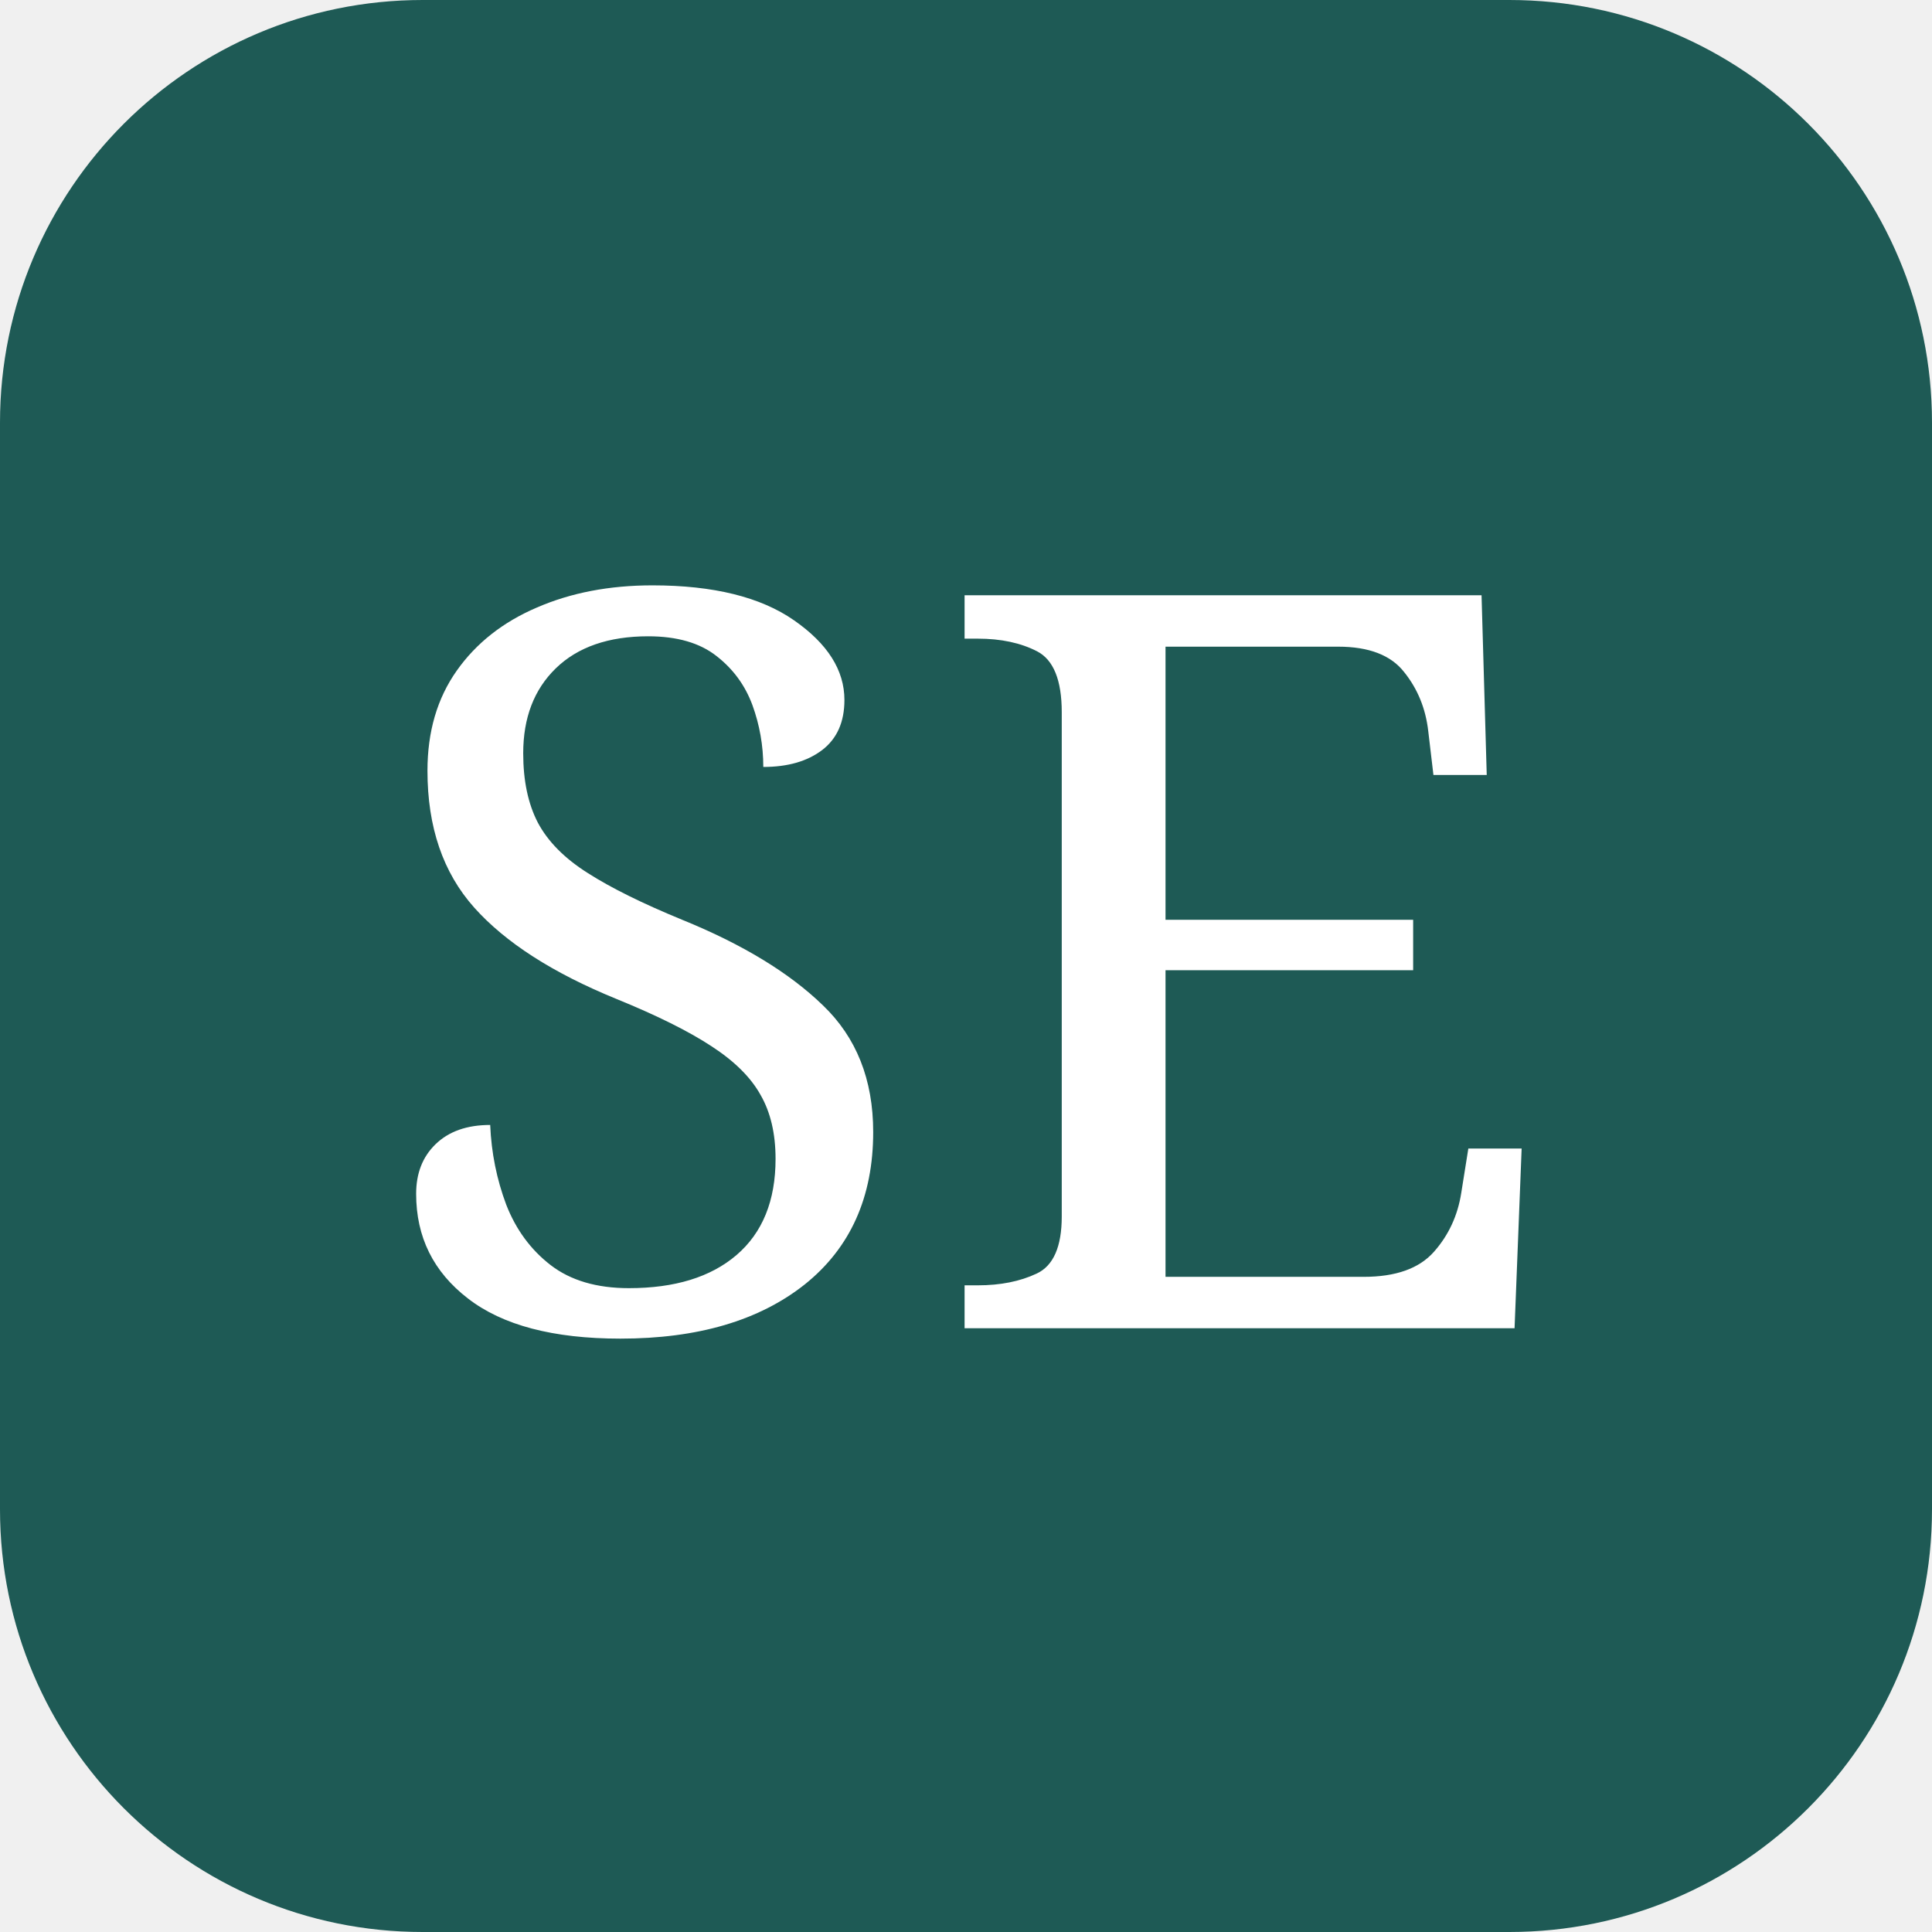
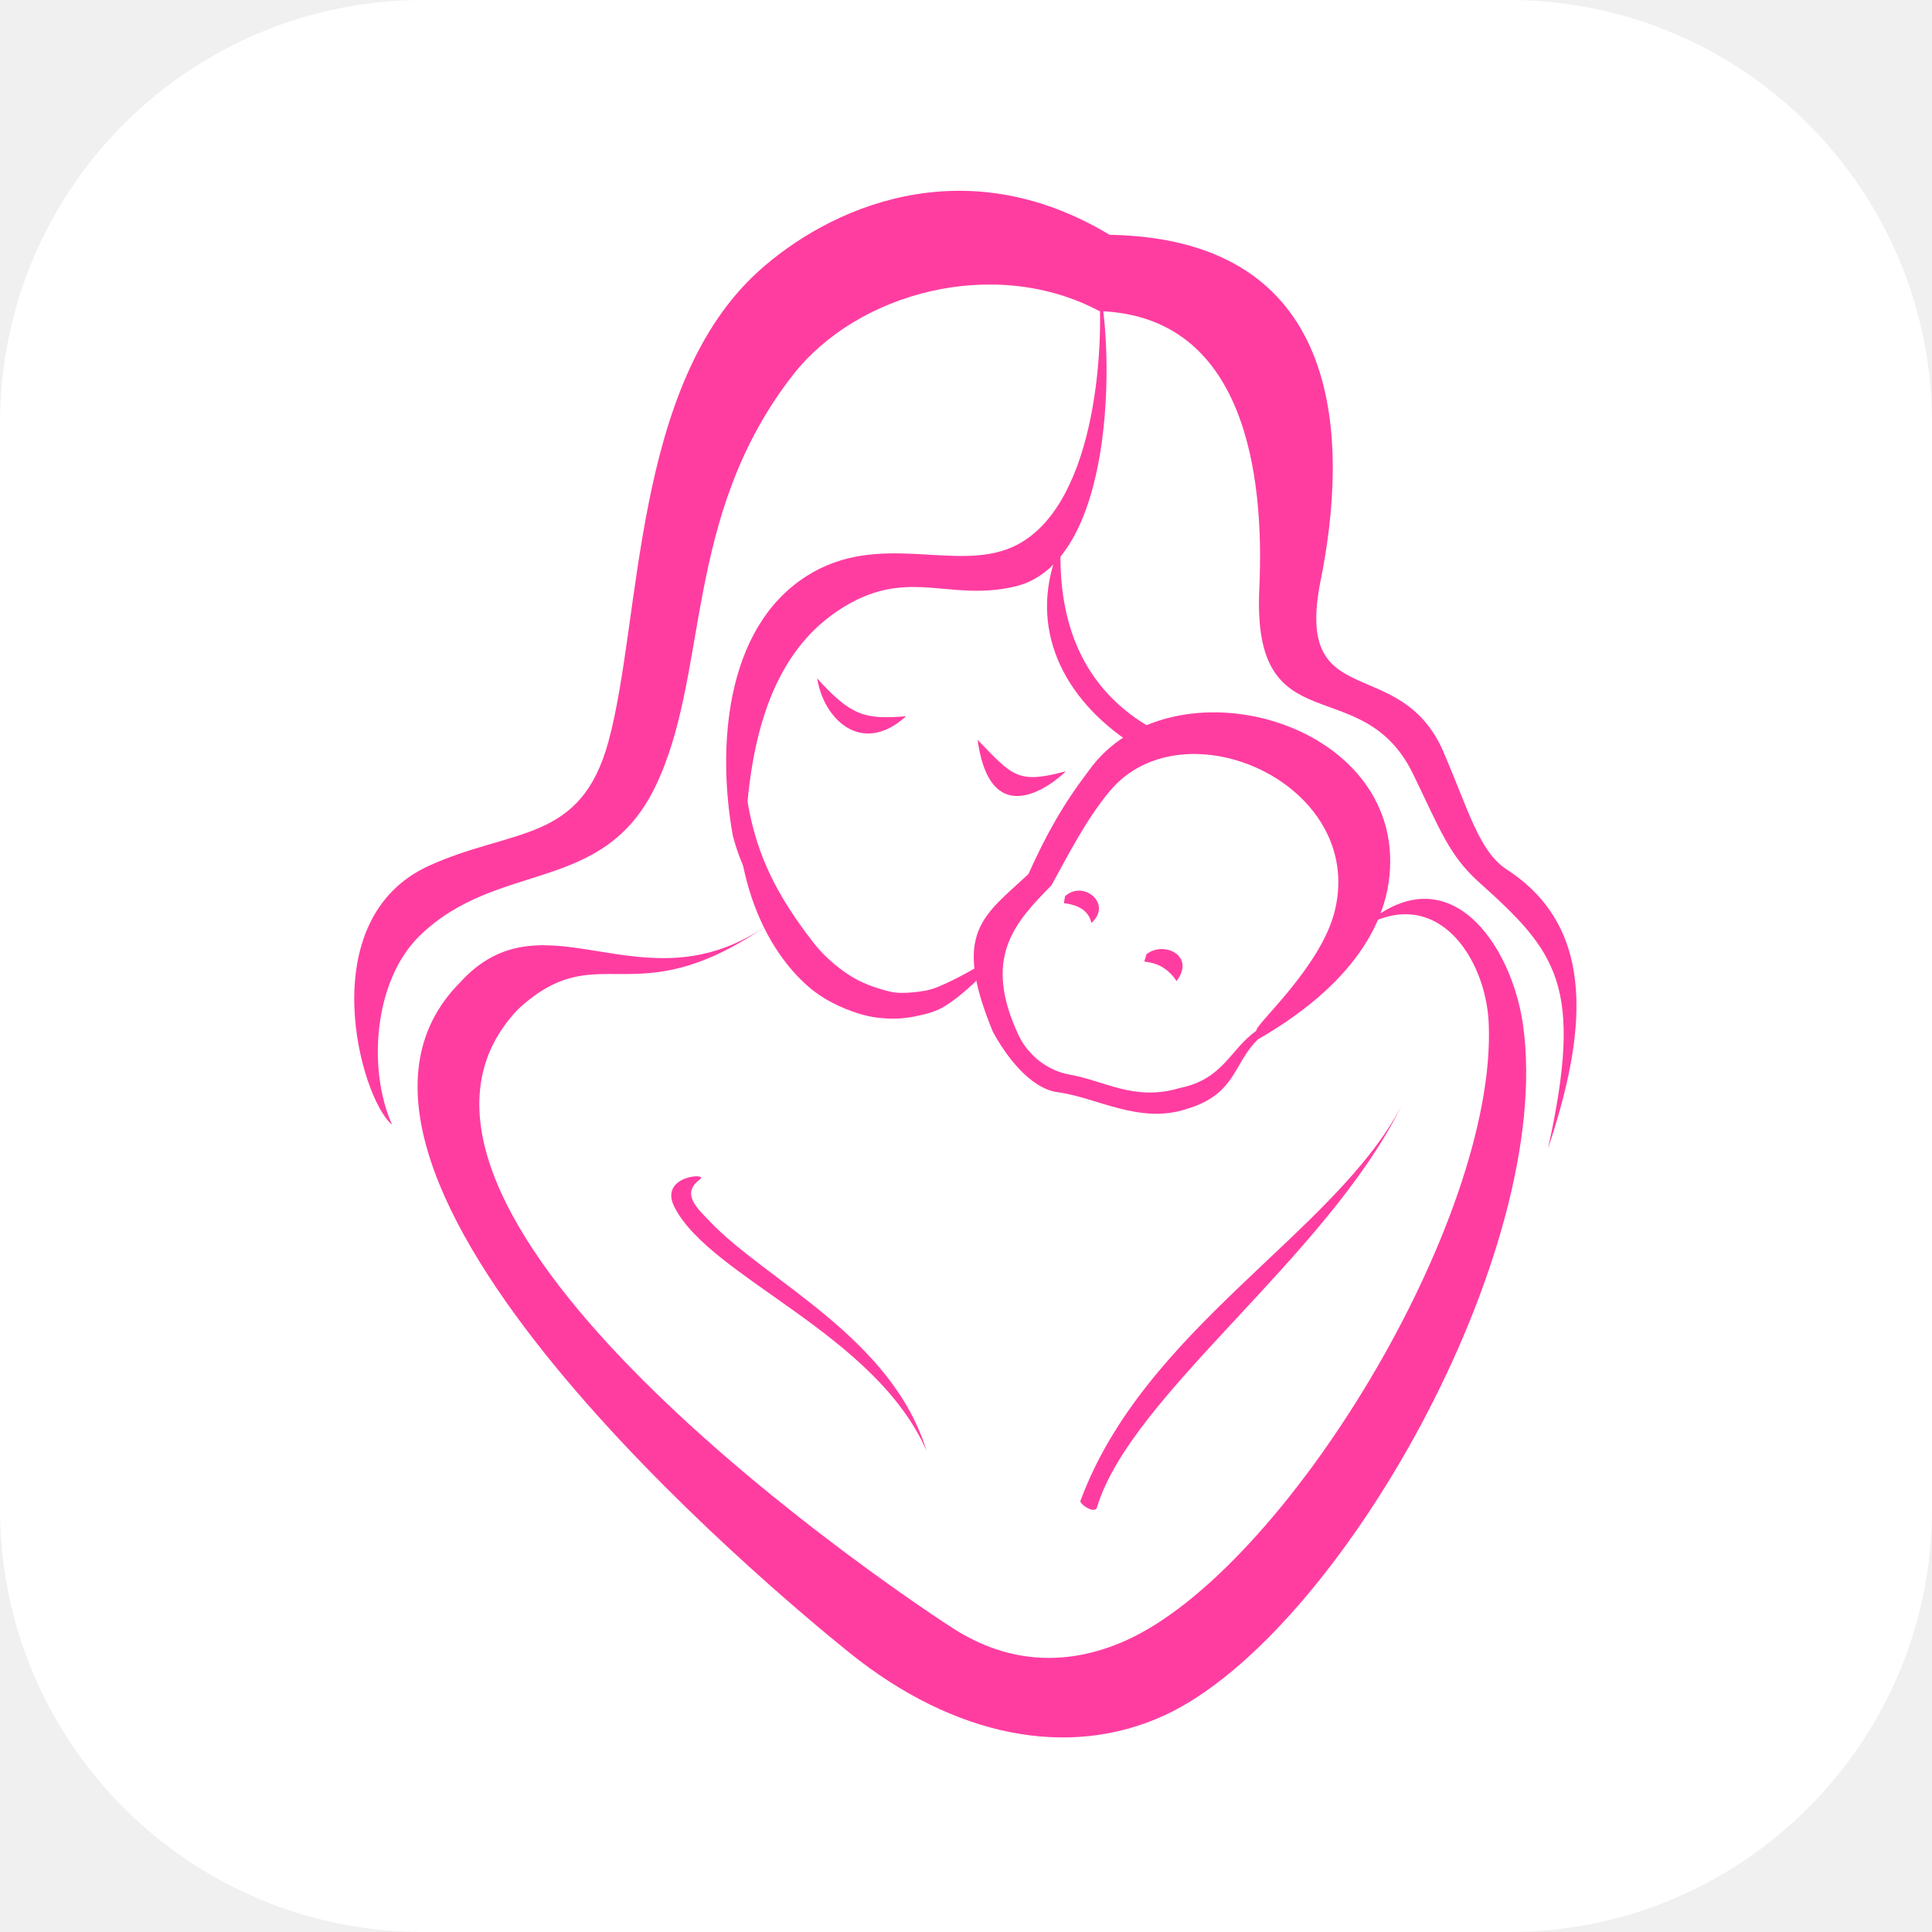
- <svg xmlns="http://www.w3.org/2000/svg" viewBox="0 0 64 64">
-   <rect width="64" height="64" rx="14" fill="#1e5a55" />
-   <text x="32" y="44" font-family="Georgia, serif" font-size="34" font-weight="500" fill="#ffffff" text-anchor="middle">SE</text>
+ <svg xmlns="http://www.w3.org/2000/svg" viewBox="0 0 420 420">
+   <rect width="420" height="420" rx="92" fill="#ffffff" />
+   <g transform="translate(77.0 41.5)" fill="#ff3da1" fill-rule="evenodd">
+     <path d="m 196.51,184.42 c -5.48,5.19 -4.66,12 -15.73,15.22 -10.1,3.28 -19.56,-2.62 -27.8,-3.69 -6.02,-0.78 -11.34,-7.95 -14.16,-13.2 -8.89,-21.58 -2.13,-25.03 7.73,-34.21 3.95,-8.7 7.38,-14.92 13.15,-22.52 17.66,-24.78 68.78,-11.1 65.36,22.9 -0.78,7.75 -5.17,22.02 -28.54,35.5 z m -0.36,-1.87 c -0.7,-0.94 14.08,-13.76 17.05,-26.15 6.65,-27.69 -33.1,-45.09 -49,-25.85 -5.12,6.19 -8.73,13.34 -12.6,20.38 -7.92,8.09 -15.19,15.68 -7.09,32.78 2.11,4.3 6.26,7.56 11.02,8.4 7.71,1.36 14.12,5.86 23.91,2.92 9.54,-1.94 10.83,-8.28 16.7,-12.48 z" />
+     <path d="m 89.27,160 c -28.96,19.69 -36.1,1.66 -53.68,17.93 -39.89,42.05 74.33,121.45 94.55,134.53 12.56,8.07 25.39,8.09 37.46,2.74 34.52,-15.3 80.82,-91.14 79.04,-134.18 -0.59,-14.26 -11.35,-30.57 -27.63,-20.81 18.76,-16.9 32.63,3.58 35.09,21.15 6.91,49.34 -40.23,132.46 -77.74,149.94 -21.19,9.87 -46.18,4.57 -68.56,-13.4 -17.1,-13.73 -125.84,-104.36 -84.86,-145.75 18.38,-20.3 39.27,5.99 66.32,-12.15 z" />
+     <path d="m 100.65,105.99 c 7.41,8.18 10.39,8.94 19.32,8.22 -9.58,8.68 -17.88,0.75 -19.32,-8.22 z" />
+     <path d="m 135.52,119.33 c 7.63,7.89 8.71,9.66 19.15,6.85 0.07,0.1 -16.03,15.75 -19.15,-6.85 z" />
+     <path d="m 161.82,19.96 c 3.5,15.15 3.6,60.97 -18.21,66.05 -14.76,3.44 -23.58,-4.67 -38.45,5.25 -16.16,10.77 -19.44,31.99 -20.23,49.86 1.75,8.47 3.92,13.15 6.48,15.6 -3.81,-2.95 -7.4,-9.87 -9.12,-16.65 -3.32,-18.44 -1.96,-44.84 16.03,-56.32 15.7,-10.02 32.23,-0.76 44.75,-6.32 17.78,-7.9 20.13,-42.23 18.75,-57.48 z" />
+     <path d="m 153.58,76.91 c -0.63,16.59 4.54,31.49 20.29,40.19 1.88,1.04 -0.98,5.75 -6.09,2.22 -14.57,-10.08 -21.59,-25.76 -14.2,-42.41 z" />
+     <path d="m 236.81,122.01 c 5.47,12.65 7.72,21.61 13.8,25.55 20.03,12.98 16.97,36.51 8.9,60.67 7.88,-35.63 1.89,-42.79 -15.04,-57.99 -6.42,-5.76 -8.39,-11.34 -14.27,-23.46 -11.09,-22.85 -35.04,-5.88 -33.44,-40.26 1.17,-25.05 -3.14,-59.32 -34.74,-60.38 -22.81,-12.13 -52.66,-4.09 -66.68,13.92 -24.11,30.97 -17.99,65.04 -29.93,89.55 -11.44,23.49 -34.19,15.78 -51.19,32.33 -9.93,9.67 -11.38,28.96 -5.99,41.06 -6.9,-5.65 -17.7,-44.73 8.19,-56.37 18.24,-8.2 32.84,-4.82 38.86,-26.95 7.27,-26.74 5.17,-77.42 32.66,-102.25 14.9,-13.46 44.19,-27.2 76.27,-7.89 52.26,0.94 51.71,46.19 45.89,75.13 -5.91,29.36 17.25,15.45 26.71,37.31 z m -152.35,1.11 c 0.97,16.23 4.91,26.81 15.26,40.16 2.15,2.78 4.82,5.18 7.75,7.11 2.68,1.77 5.75,2.87 8.87,3.65 1.61,0.4 3.3,0.34 4.95,0.2 1.84,-0.16 3.71,-0.42 5.42,-1.12 4.5,-1.83 8.65,-4.39 12.89,-6.77 0.17,0.17 0.34,0.34 0.5,0.51 -3.7,3.74 -7.25,7.56 -11.69,10.37 -1.9,1.2 -4.15,1.74 -6.34,2.2 -4.08,0.85 -8.48,0.65 -12.46,-0.61 -4,-1.27 -7.89,-3.19 -11.03,-5.97 -12.6,-11.15 -17.73,-32 -14.12,-49.72 z" />
+     <path d="m 75.11,214.91 c -4.14,3.17 -0.49,6.28 2.26,9.18 12.19,12.82 39.54,25.18 47.06,49.83 -11.19,-25.6 -46.98,-37.63 -54.81,-53.01 -3.55,-6.98 7.8,-7.53 5.49,-5.99 z" />
+     <path d="m 157.88,284.77 c 13.86,-37.52 55.26,-58.19 69.75,-85.79 -16.27,32.89 -58.74,62.69 -66.13,87.14 -0.4,1.69 -3.81,-0.59 -3.63,-1.35 z" />
+     <path d="m 160.26,159.15 c -0.49,-2.26 -2.25,-3.87 -5.97,-4.31 -0.03,-0.12 0.25,-1.35 0.22,-1.48 3.92,-3.69 10.46,1.6 5.75,5.79 z" />
+     <path d="m 178.78,171.78 c -1.89,-2.85 -4.27,-3.96 -7.01,-4.23 -0.01,-0.11 0.46,-1.49 0.45,-1.59 3.64,-2.98 10.8,0.2 6.55,5.83 z" />
+   </g>
</svg>
